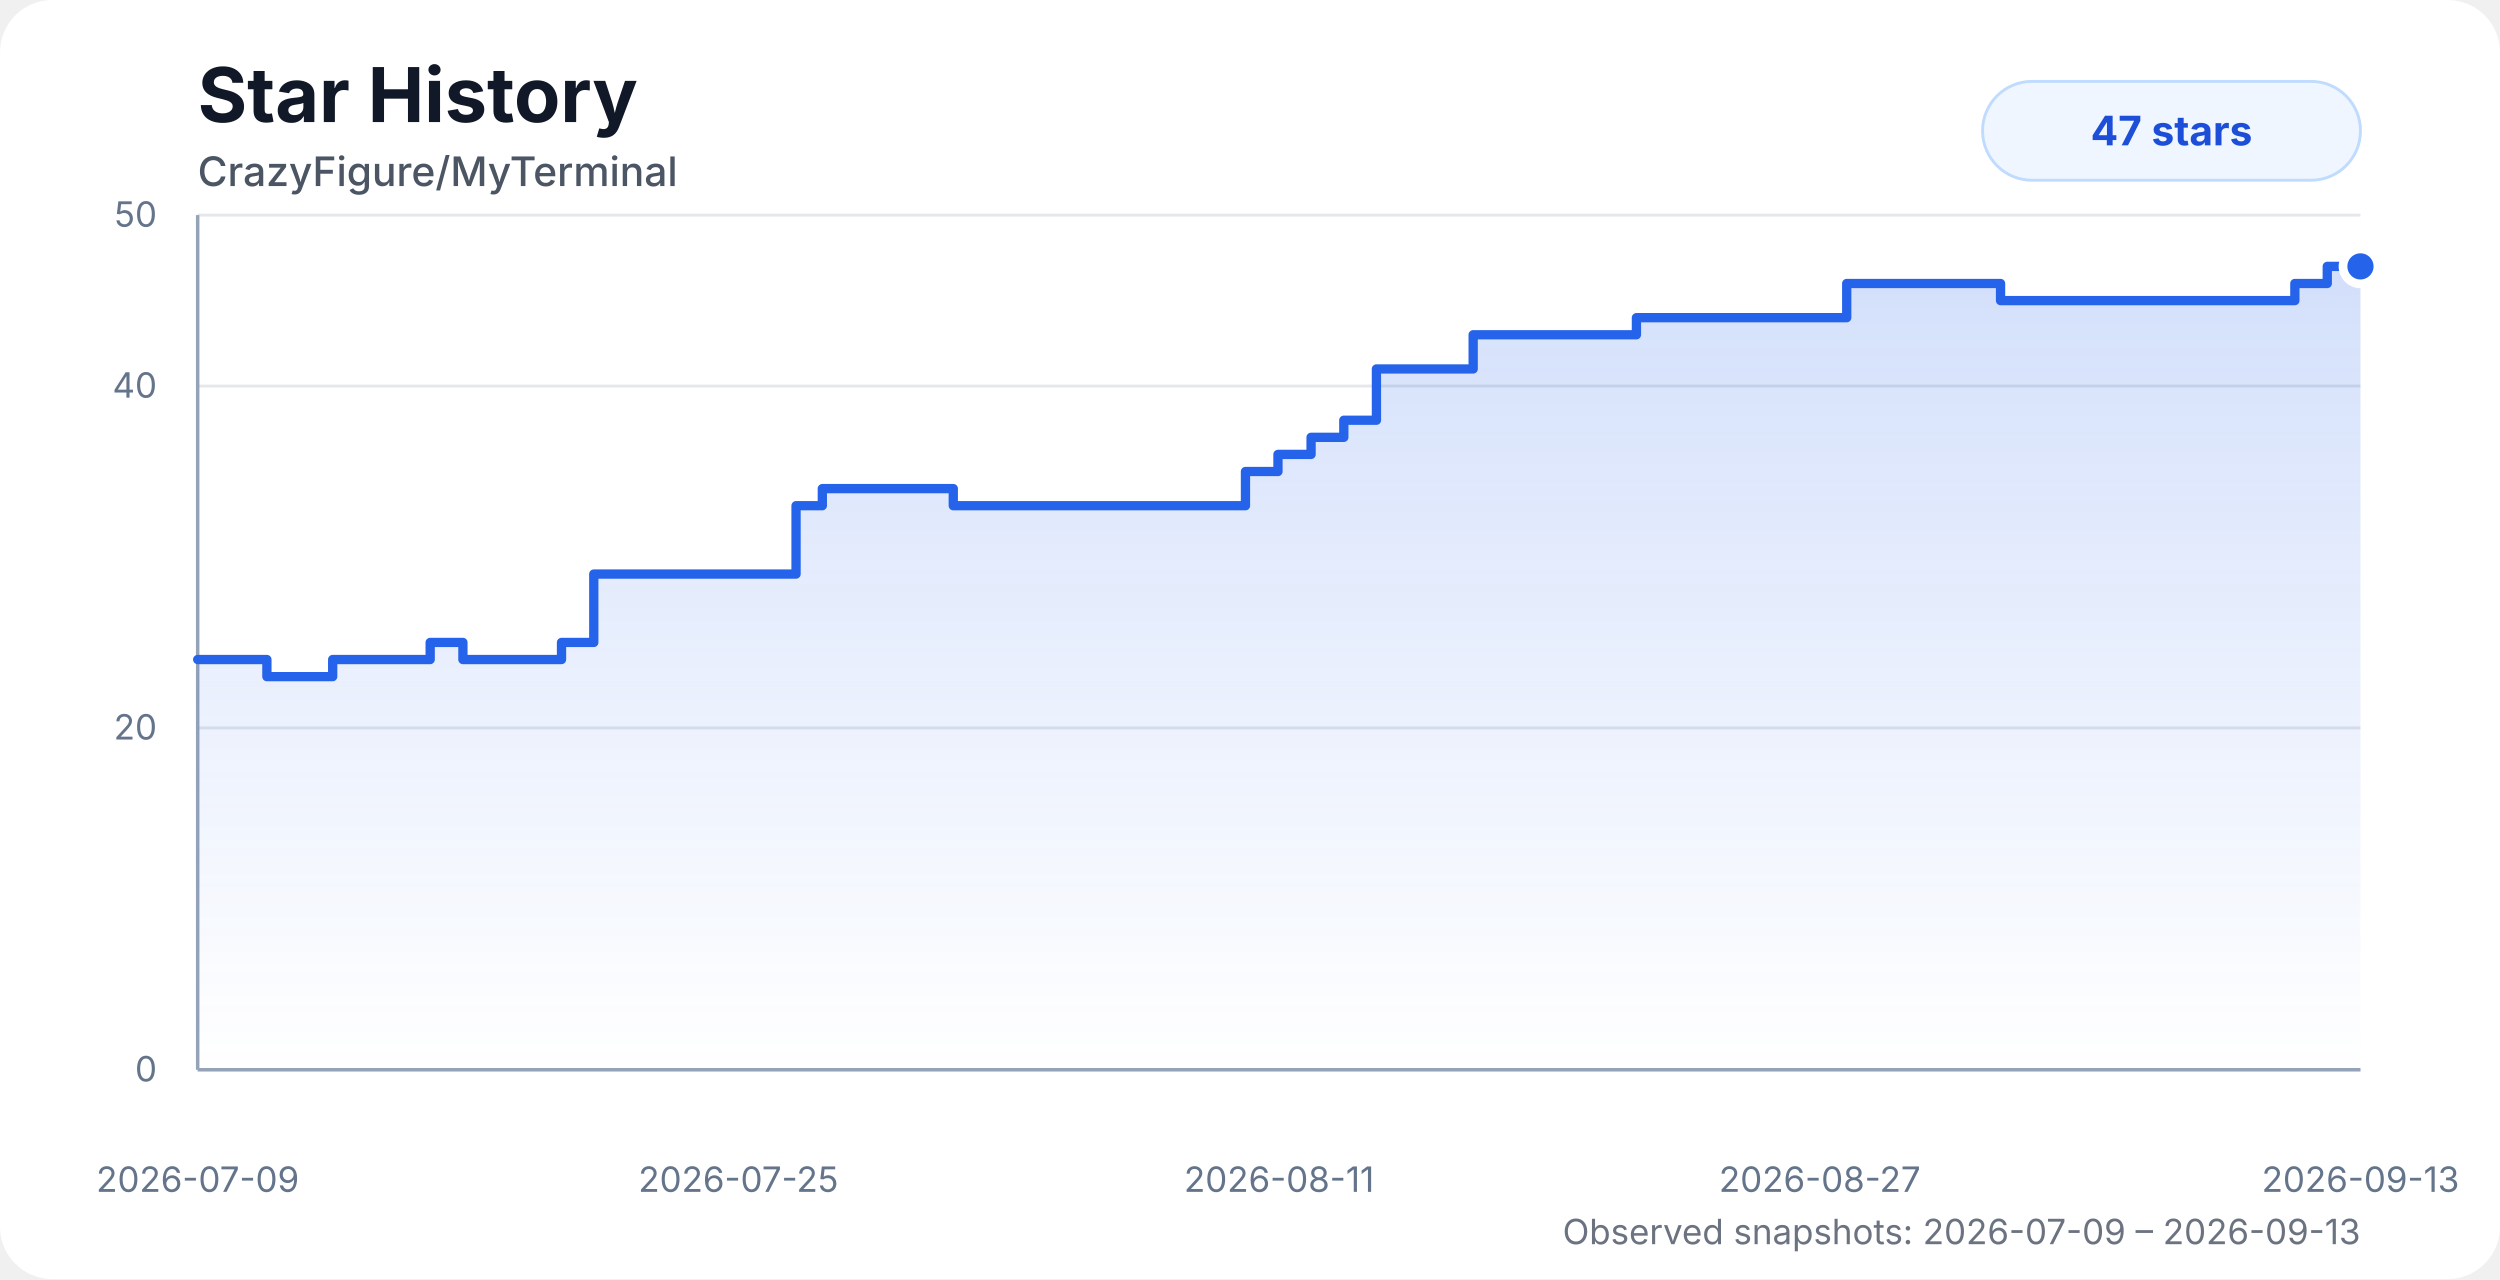
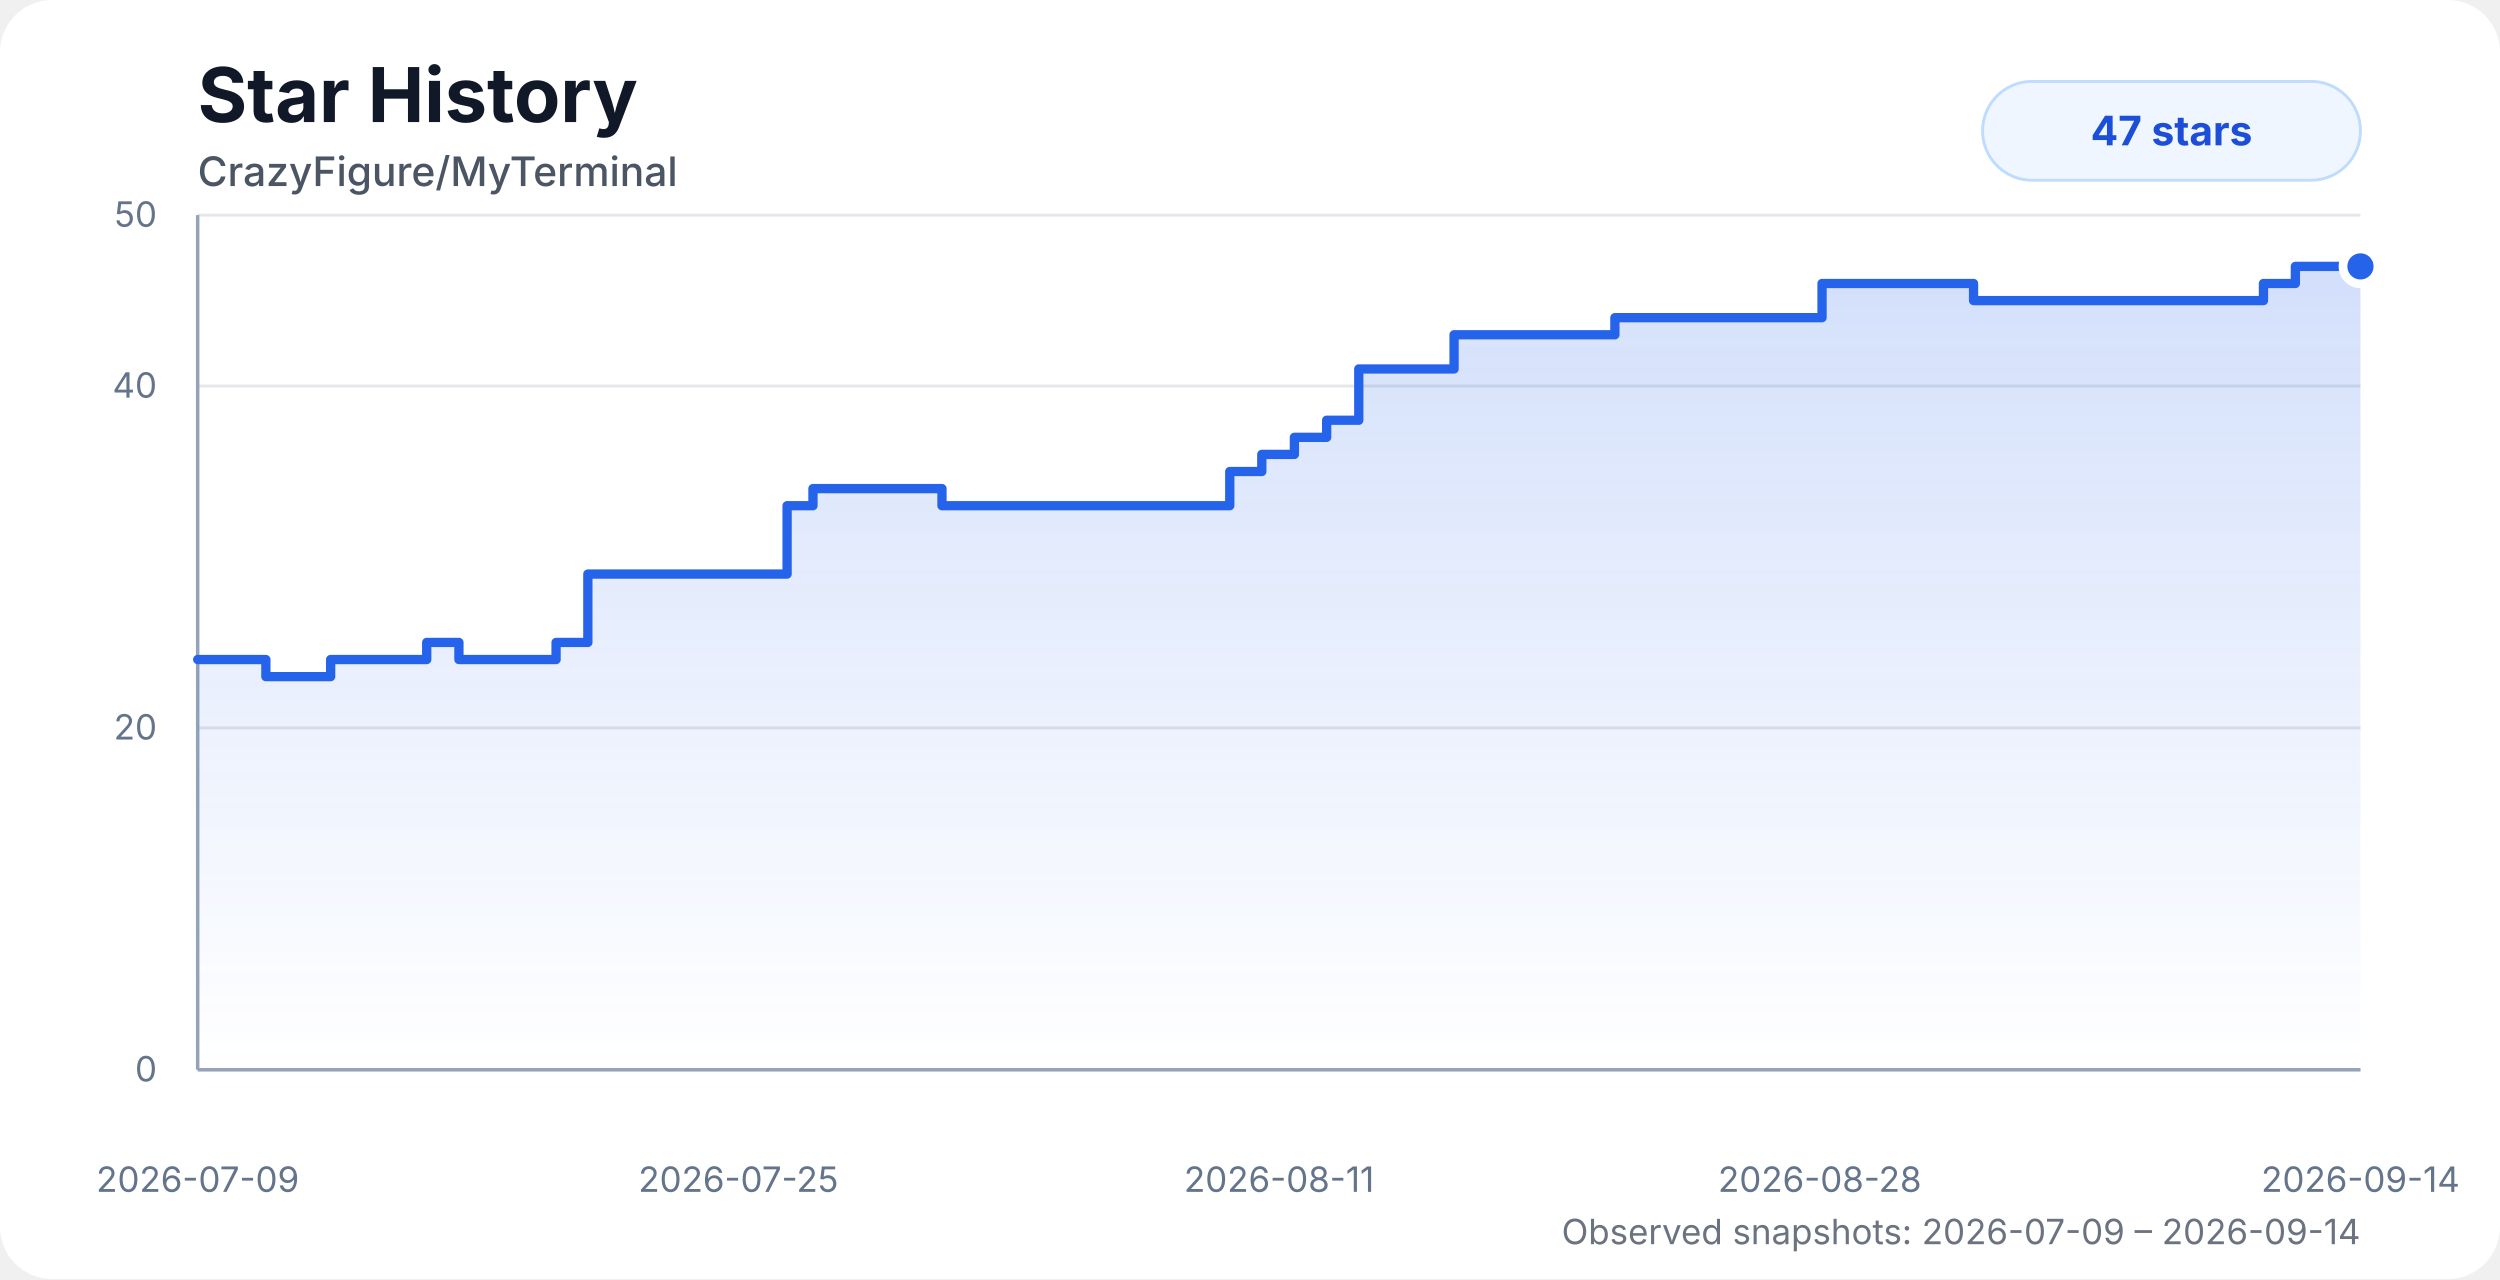
<svg xmlns="http://www.w3.org/2000/svg" width="860" height="440" viewBox="0 0 860 440" role="img" aria-labelledby="title desc">
  <style>
    .chart-bg { fill: #ffffff; }
    .title { fill: #111827; font: 700 26px system-ui, -apple-system, BlinkMacSystemFont, "Segoe UI", sans-serif; }
    .subtitle { fill: #4b5563; font: 500 14px system-ui, -apple-system, BlinkMacSystemFont, "Segoe UI", sans-serif; }
    .axis-label { fill: #64748b; font: 12px system-ui, -apple-system, BlinkMacSystemFont, "Segoe UI", sans-serif; }
    .grid { stroke: #e5e7eb; stroke-width: 1; }
    .axis { stroke: #94a3b8; stroke-width: 1.2; }
    .area { fill: url(#starGradient); opacity: 0.28; }
    .line { fill: none; stroke: #2563eb; stroke-width: 3.2; stroke-linecap: round; stroke-linejoin: round; }
    .dot { fill: #2563eb; stroke: #ffffff; stroke-width: 3; }
    .badge { fill: #eff6ff; stroke: #bfdbfe; }
    .badge-text { fill: #1d4ed8; font: 700 14px system-ui, -apple-system, BlinkMacSystemFont, "Segoe UI", sans-serif; }
    .status { fill: #6b7280; font: 12px system-ui, -apple-system, BlinkMacSystemFont, "Segoe UI", sans-serif; }
    @media (prefers-color-scheme: dark) {
      .chart-bg { fill: #0d1117; }
      .title { fill: #f8fafc; }
      .subtitle { fill: #cbd5e1; }
      .axis-label { fill: #94a3b8; }
      .grid { stroke: #1f2937; }
      .axis { stroke: #475569; }
      .dot { stroke: #0d1117; }
      .badge { fill: #172554; stroke: #1d4ed8; }
      .badge-text { fill: #bfdbfe; }
      .status { fill: #94a3b8; }
    }
  </style>
  <defs>
    <linearGradient id="starGradient" x1="0" x2="0" y1="0" y2="1">
      <stop offset="0%" stop-color="#2563eb" stop-opacity="0.72" />
      <stop offset="100%" stop-color="#2563eb" stop-opacity="0" />
    </linearGradient>
  </defs>
  <rect class="chart-bg" width="860" height="440" rx="18" />
  <text class="title" x="68" y="42">Star History</text>
  <text class="subtitle" x="68" y="64">CrazyFigure/MyTerminal</text>
  <g>
    <line class="grid" x1="68" y1="368" x2="812" y2="368" />
    <line class="grid" x1="68" y1="250.4" x2="812" y2="250.4" />
    <line class="grid" x1="68" y1="132.8" x2="812" y2="132.8" />
    <line class="grid" x1="68" y1="74" x2="812" y2="74" />
    <line class="axis" x1="68" y1="74" x2="68" y2="368" />
    <line class="axis" x1="68" y1="368" x2="812" y2="368" />
    <text class="axis-label" x="54" y="372" text-anchor="end">0</text>
    <text class="axis-label" x="54" y="254.4" text-anchor="end">20</text>
    <text class="axis-label" x="54" y="136.8" text-anchor="end">40</text>
    <text class="axis-label" x="54" y="78" text-anchor="end">50</text>
    <text class="axis-label" x="68" y="410" text-anchor="middle">2026-07-09</text>
    <text class="axis-label" x="254" y="410" text-anchor="middle">2026-07-25</text>
    <text class="axis-label" x="440" y="410" text-anchor="middle">2026-08-11</text>
-     <text class="axis-label" x="626" y="410" text-anchor="middle">2026-08-27</text>
-     <text class="axis-label" x="812" y="410" text-anchor="middle">2026-09-13</text>
+     <text class="axis-label" x="626" y="410" text-anchor="middle">2026-08-28</text>
+     <text class="axis-label" x="812" y="410" text-anchor="middle">2026-09-14</text>
  </g>
-   <path class="area" d="M 68 226.88 H 80.89 V 226.88 H 91.81 V 232.76 H 114.44 V 226.88 H 147.98 V 221 H 159.24 V 226.88 H 193.16 V 221 H 204.26 V 197.48 H 215.5 V 197.48 H 273.84 V 173.96 H 282.88 V 168.08 H 327.93 V 173.96 H 361.59 V 173.96 H 372.81 V 173.96 H 384.06 V 173.96 H 395.07 V 173.96 H 405.82 V 173.96 H 417.12 V 173.96 H 428.44 V 162.2 H 439.62 V 156.32 H 451.01 V 150.44 H 462.27 V 144.56 H 473.49 V 126.92 H 484.23 V 126.92 H 495.54 V 126.92 H 506.77 V 115.16 H 517.97 V 115.16 H 529.23 V 115.16 H 540.46 V 115.16 H 551.75 V 115.16 H 562.93 V 109.28 H 574.24 V 109.28 H 585.48 V 109.28 H 596.67 V 109.28 H 607.97 V 109.28 H 623.22 V 109.28 H 635.27 V 97.52 H 644.15 V 97.52 H 654.88 V 97.52 H 666.24 V 97.52 H 677.11 V 97.52 H 688.19 V 103.4 H 699.42 V 103.4 H 710.71 V 103.4 H 721.87 V 103.4 H 733.2 V 103.4 H 744.5 V 103.4 H 755.66 V 103.4 H 766.94 V 103.4 H 778.17 V 103.4 H 789.43 V 97.52 H 800.58 V 91.64 H 812 V 91.64 L 812 368 L 68 368 Z" />
-   <path class="line" d="M 68 226.88 H 80.89 V 226.88 H 91.81 V 232.76 H 114.44 V 226.88 H 147.98 V 221 H 159.24 V 226.88 H 193.16 V 221 H 204.26 V 197.48 H 215.5 V 197.48 H 273.84 V 173.96 H 282.88 V 168.08 H 327.93 V 173.96 H 361.59 V 173.96 H 372.81 V 173.96 H 384.06 V 173.96 H 395.07 V 173.96 H 405.82 V 173.96 H 417.12 V 173.96 H 428.44 V 162.2 H 439.62 V 156.32 H 451.01 V 150.44 H 462.27 V 144.56 H 473.49 V 126.92 H 484.23 V 126.92 H 495.54 V 126.92 H 506.77 V 115.16 H 517.97 V 115.16 H 529.23 V 115.16 H 540.46 V 115.16 H 551.75 V 115.16 H 562.93 V 109.28 H 574.24 V 109.28 H 585.48 V 109.28 H 596.67 V 109.28 H 607.97 V 109.28 H 623.22 V 109.28 H 635.27 V 97.52 H 644.15 V 97.52 H 654.88 V 97.52 H 666.24 V 97.52 H 677.11 V 97.52 H 688.19 V 103.4 H 699.42 V 103.4 H 710.71 V 103.4 H 721.87 V 103.4 H 733.2 V 103.4 H 744.5 V 103.4 H 755.66 V 103.4 H 766.94 V 103.4 H 778.17 V 103.4 H 789.43 V 97.52 H 800.58 V 91.64 H 812 V 91.64" />
+   <path class="area" d="M 68 226.88 H 80.7 V 226.88 H 91.46 V 232.76 H 113.74 V 226.88 H 146.79 V 221 H 157.87 V 226.88 H 191.29 V 221 H 202.22 V 197.48 H 213.29 V 197.48 H 270.76 V 173.96 H 279.66 V 168.08 H 324.04 V 173.96 H 357.19 V 173.96 H 368.25 V 173.96 H 379.33 V 173.96 H 390.17 V 173.96 H 400.76 V 173.96 H 411.89 V 173.96 H 423.04 V 162.2 H 434.06 V 156.32 H 445.27 V 150.44 H 456.37 V 144.56 H 467.42 V 126.92 H 478 V 126.92 H 489.13 V 126.92 H 500.2 V 115.16 H 511.24 V 115.16 H 522.33 V 115.16 H 533.39 V 115.16 H 544.51 V 115.16 H 555.52 V 109.28 H 566.66 V 109.28 H 577.73 V 109.28 H 588.75 V 109.28 H 599.89 V 109.28 H 614.91 V 109.28 H 626.78 V 97.52 H 635.52 V 97.52 H 646.09 V 97.52 H 657.28 V 97.52 H 667.99 V 97.52 H 678.9 V 103.4 H 689.96 V 103.4 H 701.09 V 103.4 H 712.08 V 103.4 H 723.24 V 103.4 H 734.37 V 103.4 H 745.37 V 103.4 H 756.47 V 103.4 H 767.54 V 103.4 H 778.63 V 97.52 H 789.61 V 91.64 H 800.86 V 91.64 H 812 V 91.64 L 812 368 L 68 368 Z" />
+   <path class="line" d="M 68 226.88 H 80.7 V 226.88 H 91.46 V 232.76 H 113.74 V 226.88 H 146.79 V 221 H 157.87 V 226.88 H 191.29 V 221 H 202.22 V 197.48 H 213.29 V 197.48 H 270.76 V 173.96 H 279.66 V 168.08 H 324.04 V 173.96 H 357.19 V 173.96 H 368.25 V 173.96 H 379.33 V 173.96 H 390.17 V 173.96 H 400.76 V 173.96 H 411.89 V 173.96 H 423.04 V 162.2 H 434.06 V 156.32 H 445.27 V 150.44 H 456.37 V 144.56 H 467.42 V 126.92 H 478 V 126.92 H 489.13 V 126.92 H 500.2 V 115.16 H 511.24 V 115.16 H 522.33 V 115.16 H 533.39 V 115.16 H 544.51 V 115.16 H 555.52 V 109.28 H 566.66 V 109.28 H 577.73 V 109.28 H 588.75 V 109.28 H 599.89 V 109.28 H 614.91 V 109.28 H 626.78 V 97.52 H 635.52 V 97.52 H 646.09 V 97.52 H 657.28 V 97.52 H 667.99 V 97.52 H 678.9 V 103.4 H 689.96 V 103.4 H 701.09 V 103.4 H 712.08 V 103.4 H 723.24 V 103.4 H 734.37 V 103.4 H 745.37 V 103.4 H 756.47 V 103.4 H 767.54 V 103.4 H 778.63 V 97.52 H 789.61 V 91.64 H 800.86 V 91.64 H 812 V 91.64" />
  <circle class="dot" cx="812" cy="91.64" r="6" />
  <rect class="badge" x="682" y="28" width="130" height="34" rx="17" />
  <text class="badge-text" x="747" y="50" text-anchor="middle">47 stars</text>
-   <text class="status" x="812" y="428" text-anchor="end">Observed snapshots: 2026-07-09 – 2026-09-13</text>
+   <text class="status" x="812" y="428" text-anchor="end">Observed snapshots: 2026-07-09 – 2026-09-14</text>
</svg>
